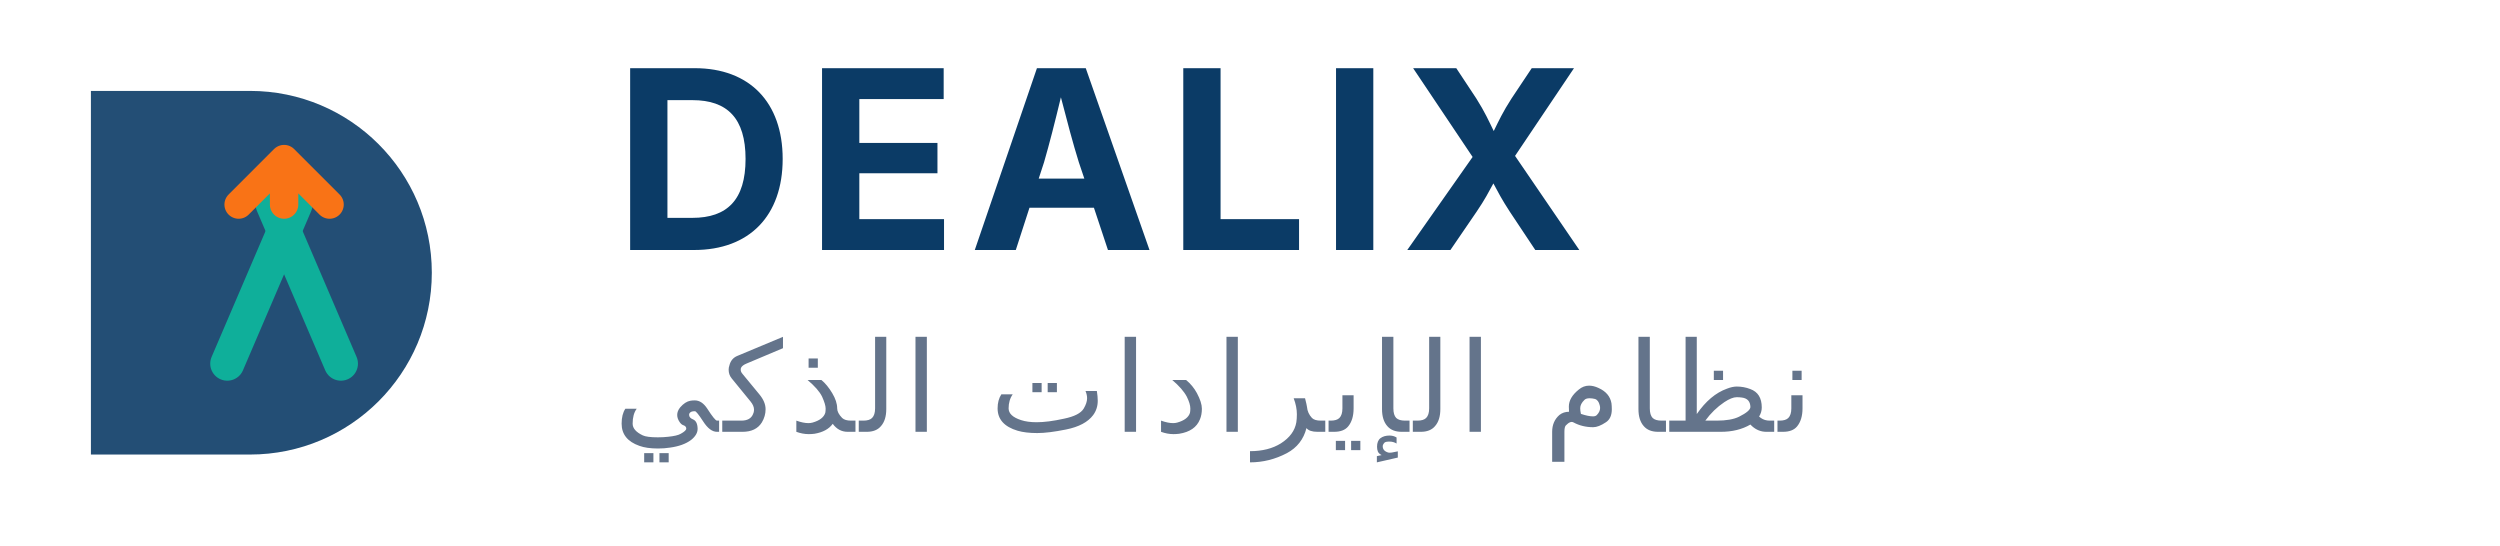
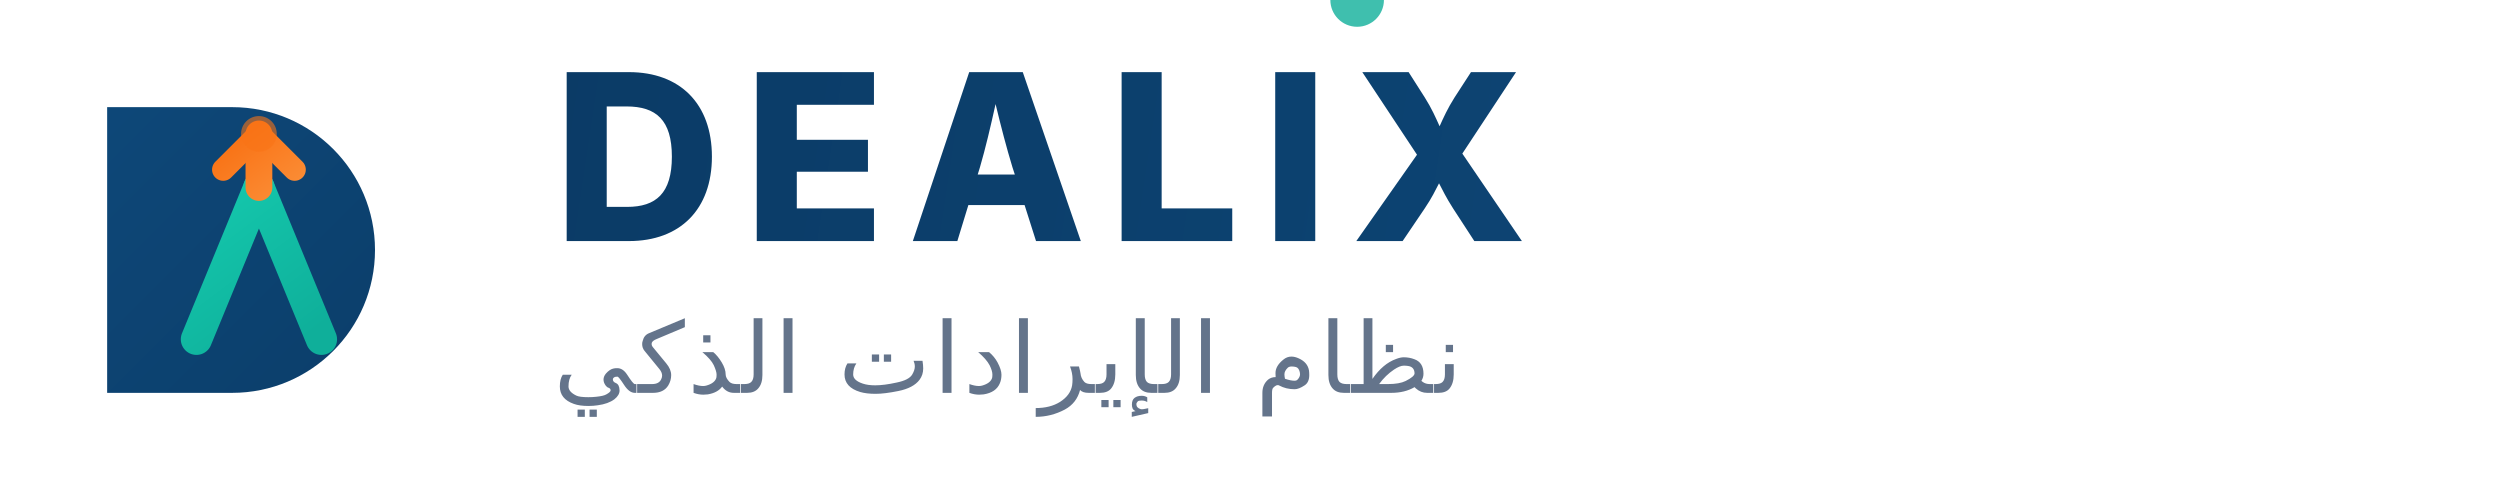
- <svg xmlns="http://www.w3.org/2000/svg" viewBox="0 0 220 48" fill="none">
-   <path d="M8 8h14c8.837 0 16 7.163 16 16s-7.163 16-16 16H8V8z" fill="#0B3B66" opacity="0.9" />
-   <path d="M20 32L26 18" stroke="#0FAF9A" stroke-width="3" stroke-linecap="round" />
-   <path d="M30 32L24 18" stroke="#0FAF9A" stroke-width="3" stroke-linecap="round" />
-   <path d="M25 14L25 18M25 14L21 18M25 14L29 18" stroke="#F97316" stroke-width="2.5" stroke-linecap="round" stroke-linejoin="round" />
-   <text x="54" y="22" font-family="Inter, system-ui, sans-serif" font-size="22" font-weight="700" fill="#0B3B66" letter-spacing="1">DEALIX</text>
-   <text x="54" y="38" font-family="IBM Plex Sans Arabic, Tajawal, sans-serif" font-size="11" fill="#64748B" letter-spacing="0.5">نظام الإيرادات الذكي</text>
+ <svg xmlns="http://www.w3.org/2000/svg" viewBox="0 0 280 56" fill="none">
+   <defs>
+     <linearGradient id="dG" x1="0" y1="0" x2="48" y2="48" gradientUnits="userSpaceOnUse">
+       <stop offset="0%" stop-color="#0E4A7C" />
+       <stop offset="100%" stop-color="#0B3B66" />
+     </linearGradient>
+     <linearGradient id="aG" x1="22" y1="12" x2="28" y2="20" gradientUnits="userSpaceOnUse">
+       <stop offset="0%" stop-color="#F97316" />
+       <stop offset="100%" stop-color="#FB923C" />
+     </linearGradient>
+     <linearGradient id="xG" x1="18" y1="18" x2="30" y2="34" gradientUnits="userSpaceOnUse">
+       <stop offset="0%" stop-color="#14C8AD" />
+       <stop offset="100%" stop-color="#0FAF9A" />
+     </linearGradient>
+     <linearGradient id="textGrad" x1="60" y1="10" x2="260" y2="40" gradientUnits="userSpaceOnUse">
+       <stop offset="0%" stop-color="#0B3B66" />
+       <stop offset="100%" stop-color="#0E4A7C" />
+     </linearGradient>
+   </defs>
+   <g transform="translate(4, 4)">
+     <path d="M8 8h14c8.837 0 16 7.163 16 16s-7.163 16-16 16H8V8z" fill="url(#dG)" />
+     <path d="M18 34L25 17" stroke="url(#xG)" stroke-width="3.5" stroke-linecap="round" />
+     <path d="M32 34L25 17" stroke="url(#xG)" stroke-width="3.5" stroke-linecap="round" />
+     <path d="M25 11L25 17" stroke="url(#aG)" stroke-width="3" stroke-linecap="round" />
+     <path d="M21 15L25 11L29 15" stroke="url(#aG)" stroke-width="2.5" stroke-linecap="round" stroke-linejoin="round" />
+     <circle cx="25" cy="11" r="2" fill="#F97316" opacity="0.6" />
+   </g>
+   <text x="62" y="27" font-family="Inter, system-ui, -apple-system, sans-serif" font-size="26" font-weight="800" fill="url(#textGrad)" letter-spacing="2.5">DEALIX</text>
+   <text x="62" y="44" font-family="IBM Plex Sans Arabic, Tajawal, sans-serif" font-size="11" fill="#64748B" letter-spacing="0.3">نظام الإيرادات الذكي</text>
+   <circle cx="152" y="27" r="3" fill="#0FAF9A" opacity="0.8" />
</svg>
